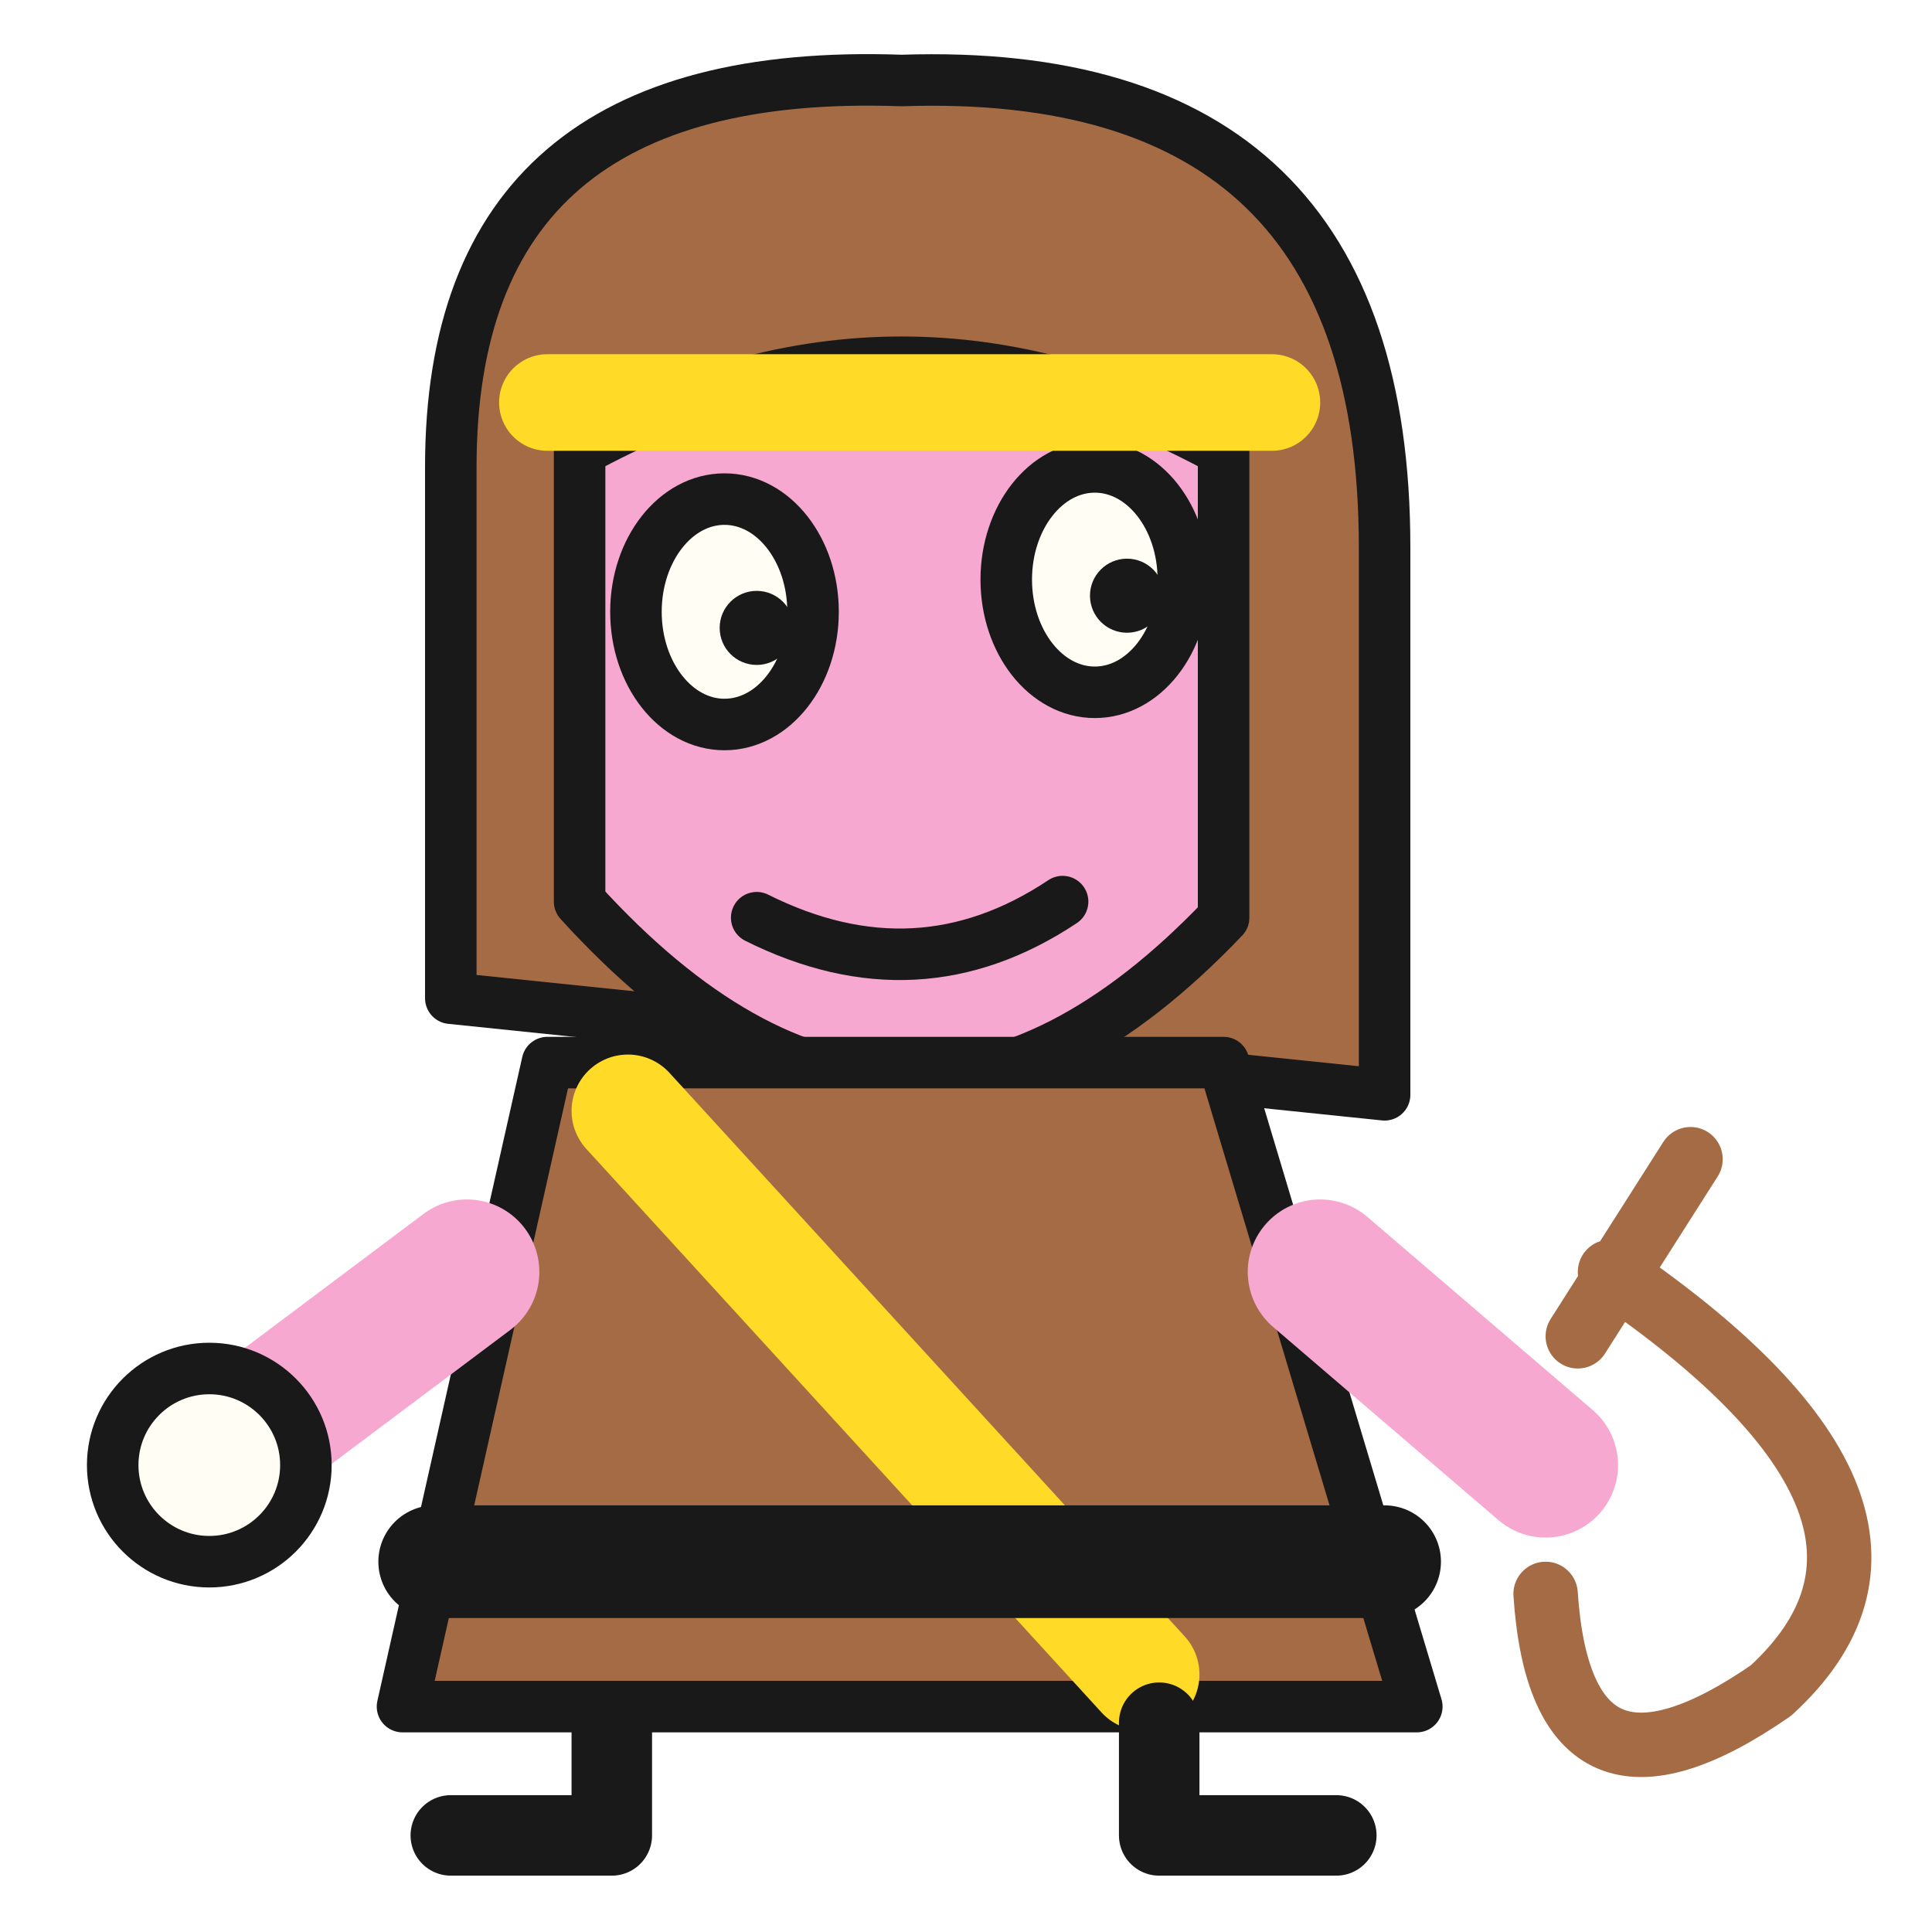
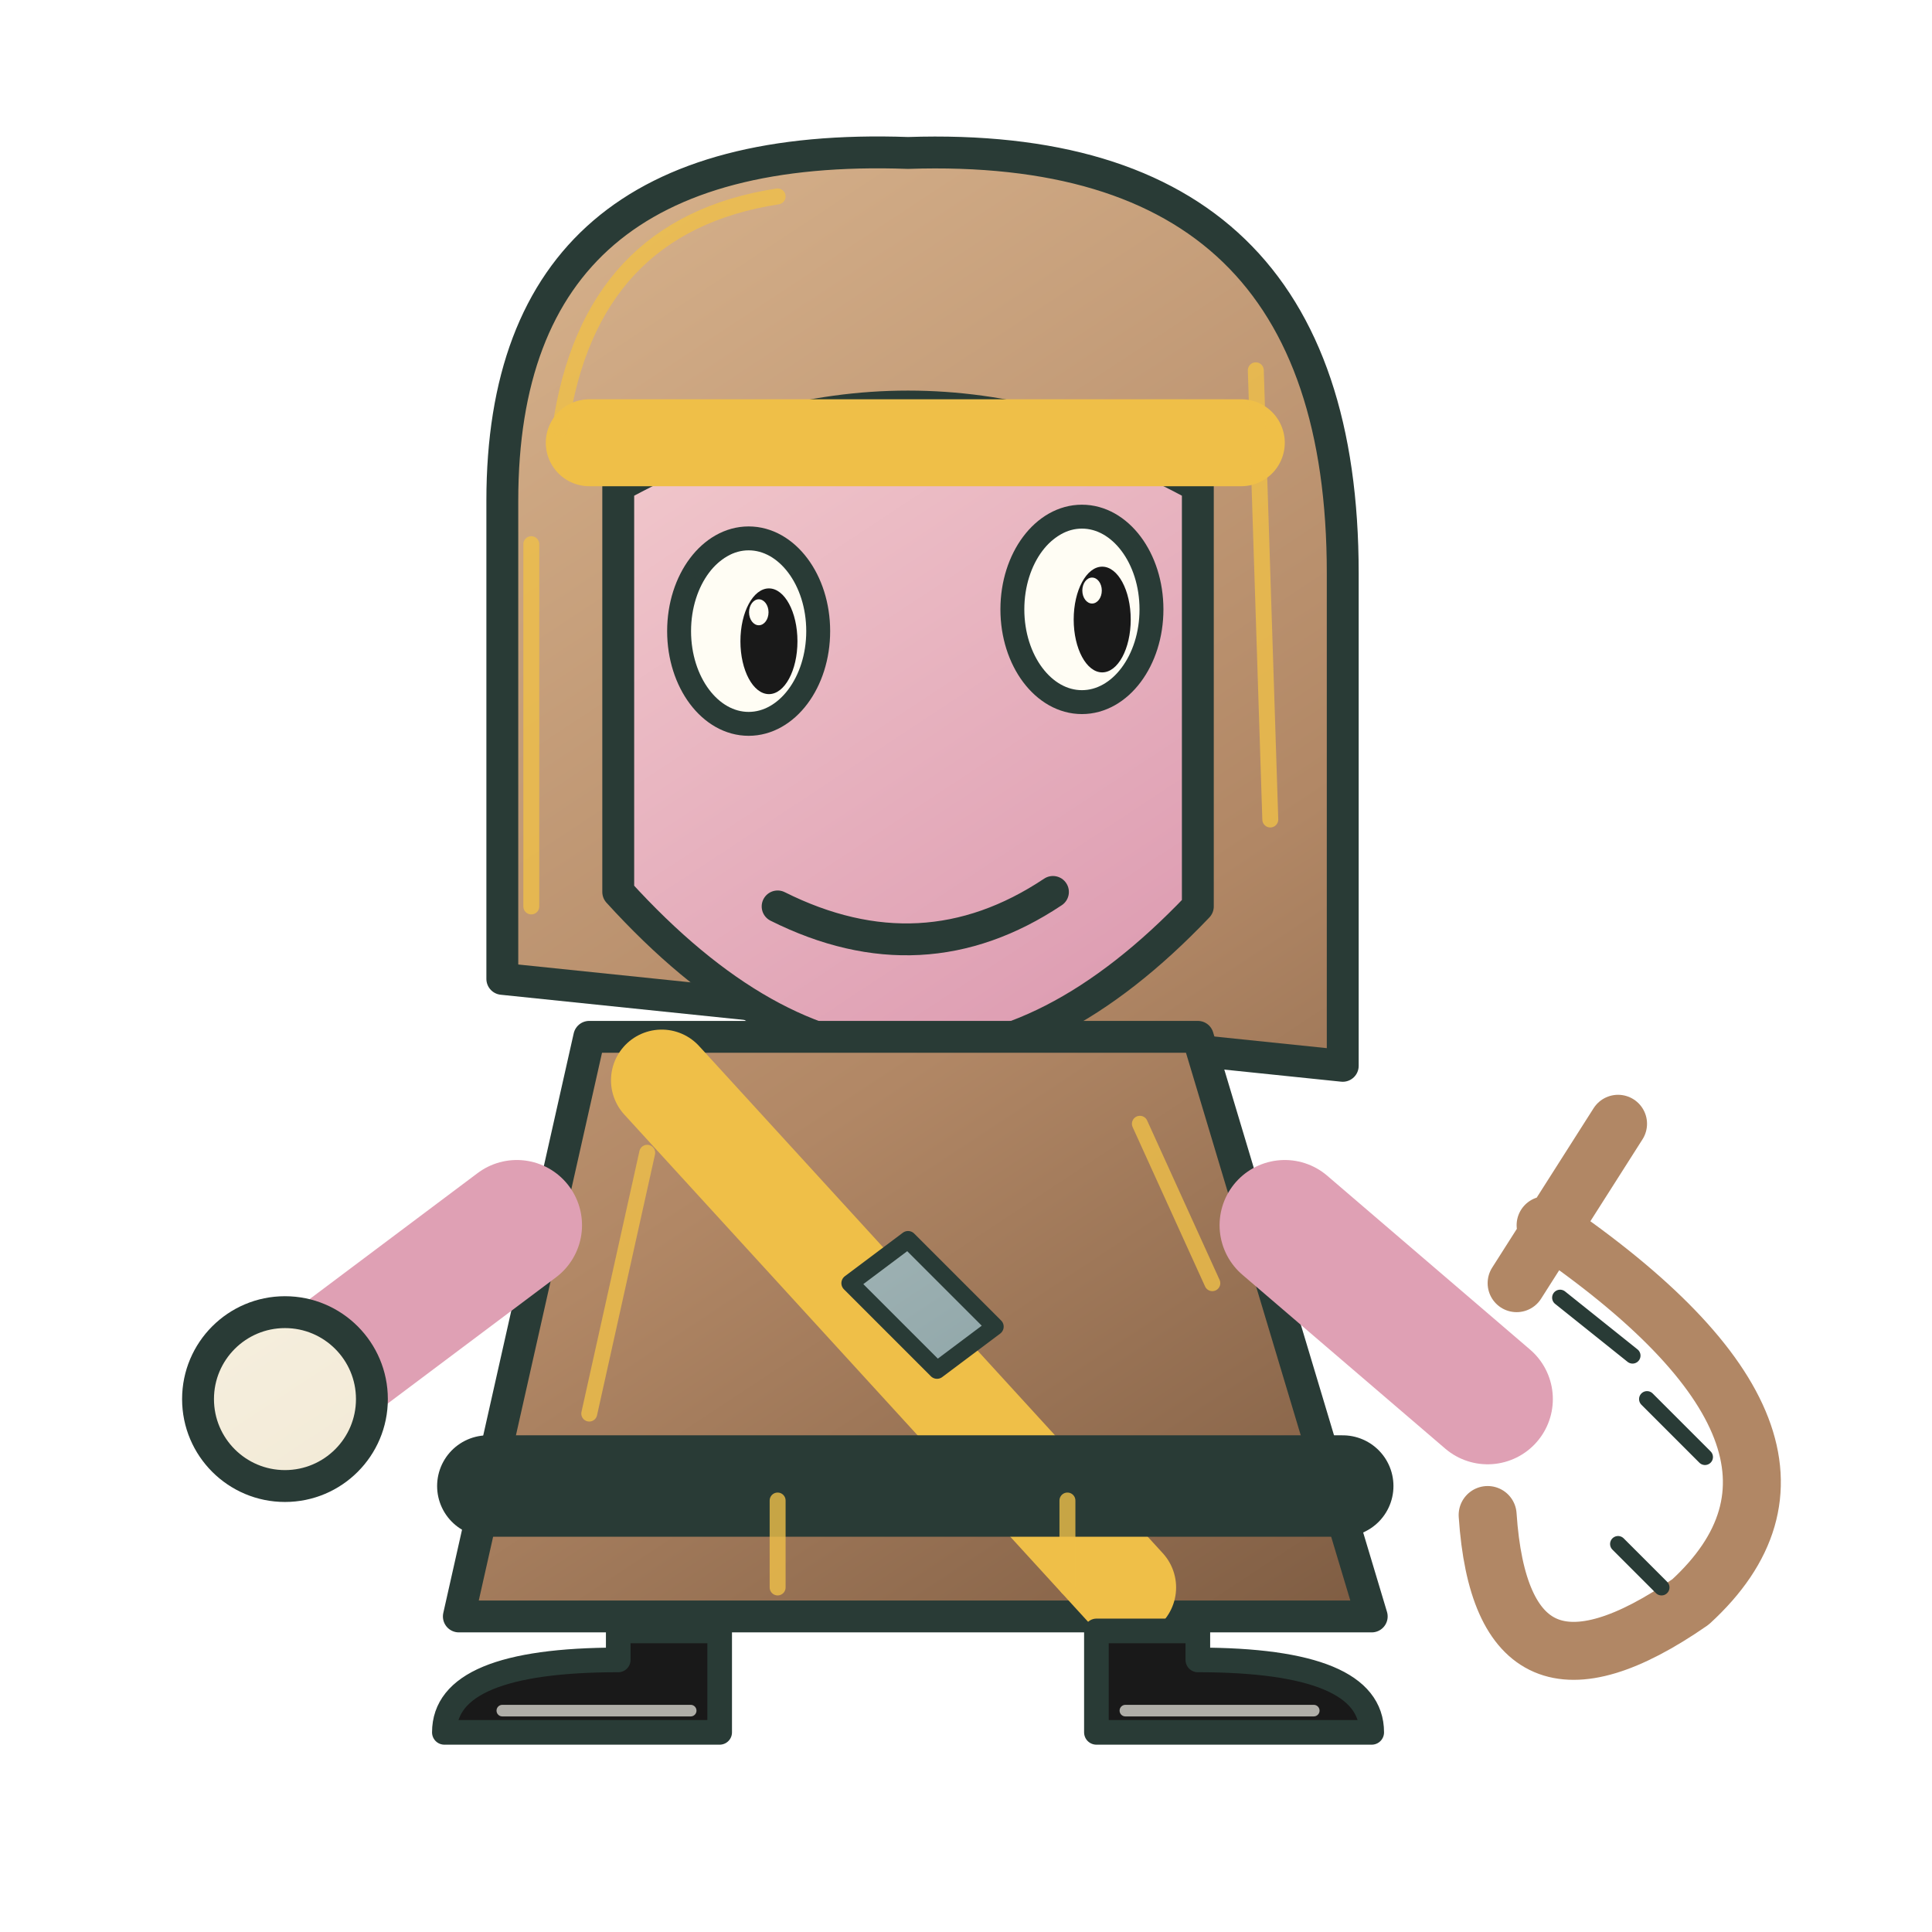
- <svg xmlns="http://www.w3.org/2000/svg" width="120" height="120" class="avatar fan-avatar " viewBox="0 0 120 120" fill="none" stroke="#191919" stroke-width="3.2" stroke-linecap="round" stroke-linejoin="round" aria-hidden="true">
-   <path d="M28 62V29q0-25 28-24 30-1 30 29v34z" fill="#a46b45" />
-   <path d="M36 28q20-11 40 0v29q-20 21-40-1z" fill="#f6a8d0" />
-   <g fill="#fffdf4">
-     <ellipse cx="45" cy="38" rx="5.5" ry="7" />
-     <ellipse cx="68" cy="36" rx="5.5" ry="7" />
-     <g fill="#191919" stroke="none">
-       <circle cx="47" cy="39" r="2.3" />
-       <circle cx="70" cy="37" r="2.3" />
+ <svg xmlns="http://www.w3.org/2000/svg" width="120" height="120" class="avatar fan-avatar " viewBox="0 0 120 120" fill="none" stroke="#293b36" stroke-width="2.2" stroke-linecap="round" stroke-linejoin="round" aria-hidden="true">
+   <defs>
+     <linearGradient id="p-_R_0_-a46b45" x1="22" y1="12" x2="88" y2="112" gradientUnits="userSpaceOnUse">
+       <stop stop-color="#d7b28c" />
+       <stop offset=".55" stop-color="#b18765" />
+       <stop offset="1" stop-color="#79583f" />
+     </linearGradient>
+     <linearGradient id="p-_R_0_-f6a8d0" x1="22" y1="12" x2="88" y2="112" gradientUnits="userSpaceOnUse">
+       <stop stop-color="#f8d7d5" />
+       <stop offset=".55" stop-color="#dfa0b4" />
+       <stop offset="1" stop-color="#b96f92" />
+     </linearGradient>
+     <linearGradient id="p-_R_0_-fffdf4" x1="22" y1="12" x2="88" y2="112" gradientUnits="userSpaceOnUse">
+       <stop stop-color="#fffef6" />
+       <stop offset=".55" stop-color="#f3ebd8" />
+       <stop offset="1" stop-color="#dfd1b4" />
+     </linearGradient>
+     <linearGradient id="p-_R_0_-aebbc5" x1="22" y1="12" x2="88" y2="112" gradientUnits="userSpaceOnUse">
+       <stop stop-color="#e2e6df" />
+       <stop offset=".55" stop-color="#a7b9ba" />
+       <stop offset="1" stop-color="#6c898e" />
+     </linearGradient>
+   </defs>
+   <g data-portrait-drawing="" transform="translate(6 5) scale(.9)">
+     <path d="M28 62V29q0-25 28-24 30-1 30 29v34z" fill="url(#p-_R_0_-a46b45)" />
+     <path d="M36 28q20-11 40 0v29q-20 21-40-1z" fill="url(#p-_R_0_-f6a8d0)" />
+     <g>
+       <g>
+         <ellipse cx="45" cy="38" rx="4.8" ry="6.4" fill="#fffdf4" stroke-width="1.65" />
+         <ellipse cx="46.4" cy="38.7" rx="1.968" ry="3.648" fill="#191919" stroke="none" />
+         <ellipse cx="45.7" cy="36.7" rx="0.672" ry="0.896" fill="#fffdf4" stroke="none" />
+         <path d="M41.544 33.84q3.36-3.84 6.72-.5" fill="none" stroke-width="1.1" opacity=".45" />
+       </g>
+       <g>
+         <ellipse cx="68" cy="36.5" rx="4.8" ry="6.4" fill="#fffdf4" stroke-width="1.65" />
+         <ellipse cx="69.4" cy="37.2" rx="1.968" ry="3.648" fill="#191919" stroke="none" />
+         <ellipse cx="68.7" cy="35.2" rx="0.672" ry="0.896" fill="#fffdf4" stroke="none" />
+         <path d="M64.544 32.34q3.36-3.84 6.72-.5" fill="none" stroke-width="1.1" opacity=".45" />
+       </g>
    </g>
+     <path d="M34 25h45" stroke="#efbf48" stroke-width="6" />
+     <path d="M47 57q10 5 19-1" fill="none" />
+     <path d="m34 66-9 40h63L76 66z" fill="url(#p-_R_0_-a46b45)" />
+     <path d="m39 69 32 35" stroke="#efbf48" stroke-width="7" />
+     <path d="M27 97h59" stroke="#293b36" stroke-width="7" />
+     <path d="m29 79-16 12m69-12 14 12" stroke="#dfa0b4" stroke-width="9" />
+     <g fill="#191919" stroke-width="1.7">
+       <path d="M36 107v2q-12 0-12 5h19V107zM69 107v7h19q0-5-12-5V107z" />
+       <path d="M28 112.5h13m30 0h13" fill="none" stroke="#fffdf4" stroke-width=".8" opacity=".65" />
+     </g>
+     <path d="m98 83 7-11m-5 7q22 15 10 26-13 9-14-6" fill="none" stroke="#b18765" stroke-width="4" />
+     <circle cx="13" cy="91" r="6" fill="url(#p-_R_0_-fffdf4)" />
+     <path d="M32 24q2-14 15-16m33 12 1 31m-51-19v25M38 74l-4 18m38-20 5 11m-30 15 0 6m20-6 0 6" fill="none" stroke="#efbf48" stroke-width="1.1" opacity=".8" />
+     <path d="m52 83 4-3 6 6-4 3z" fill="url(#p-_R_0_-aebbc5)" stroke-width="1.2" />
+     <path d="m101 84 5 4m1 3 4 4m-6 6 3 3" fill="none" stroke="#293b36" stroke-width="1.1" />
  </g>
-   <path d="M34 25h45" stroke="#ffda27" stroke-width="6" />
-   <path d="M47 57q10 5 19-1" fill="none" />
-   <path d="m34 66-9 40h63L76 66z" fill="#a46b45" />
-   <path d="m39 69 32 35" stroke="#ffda27" stroke-width="7" />
-   <path d="M27 97h59" stroke="#191919" stroke-width="7" />
-   <path d="m29 79-16 12m69-12 14 12" stroke="#f6a8d0" stroke-width="9" />
-   <path d="M38 107v7h-10m44-7v7h11" fill="none" stroke-width="5" />
-   <path d="m98 83 7-11m-5 7q22 15 10 26-13 9-14-6" fill="none" stroke="#a46b45" stroke-width="4" />
-   <circle cx="13" cy="91" r="6" fill="#fffdf4" />
</svg>
